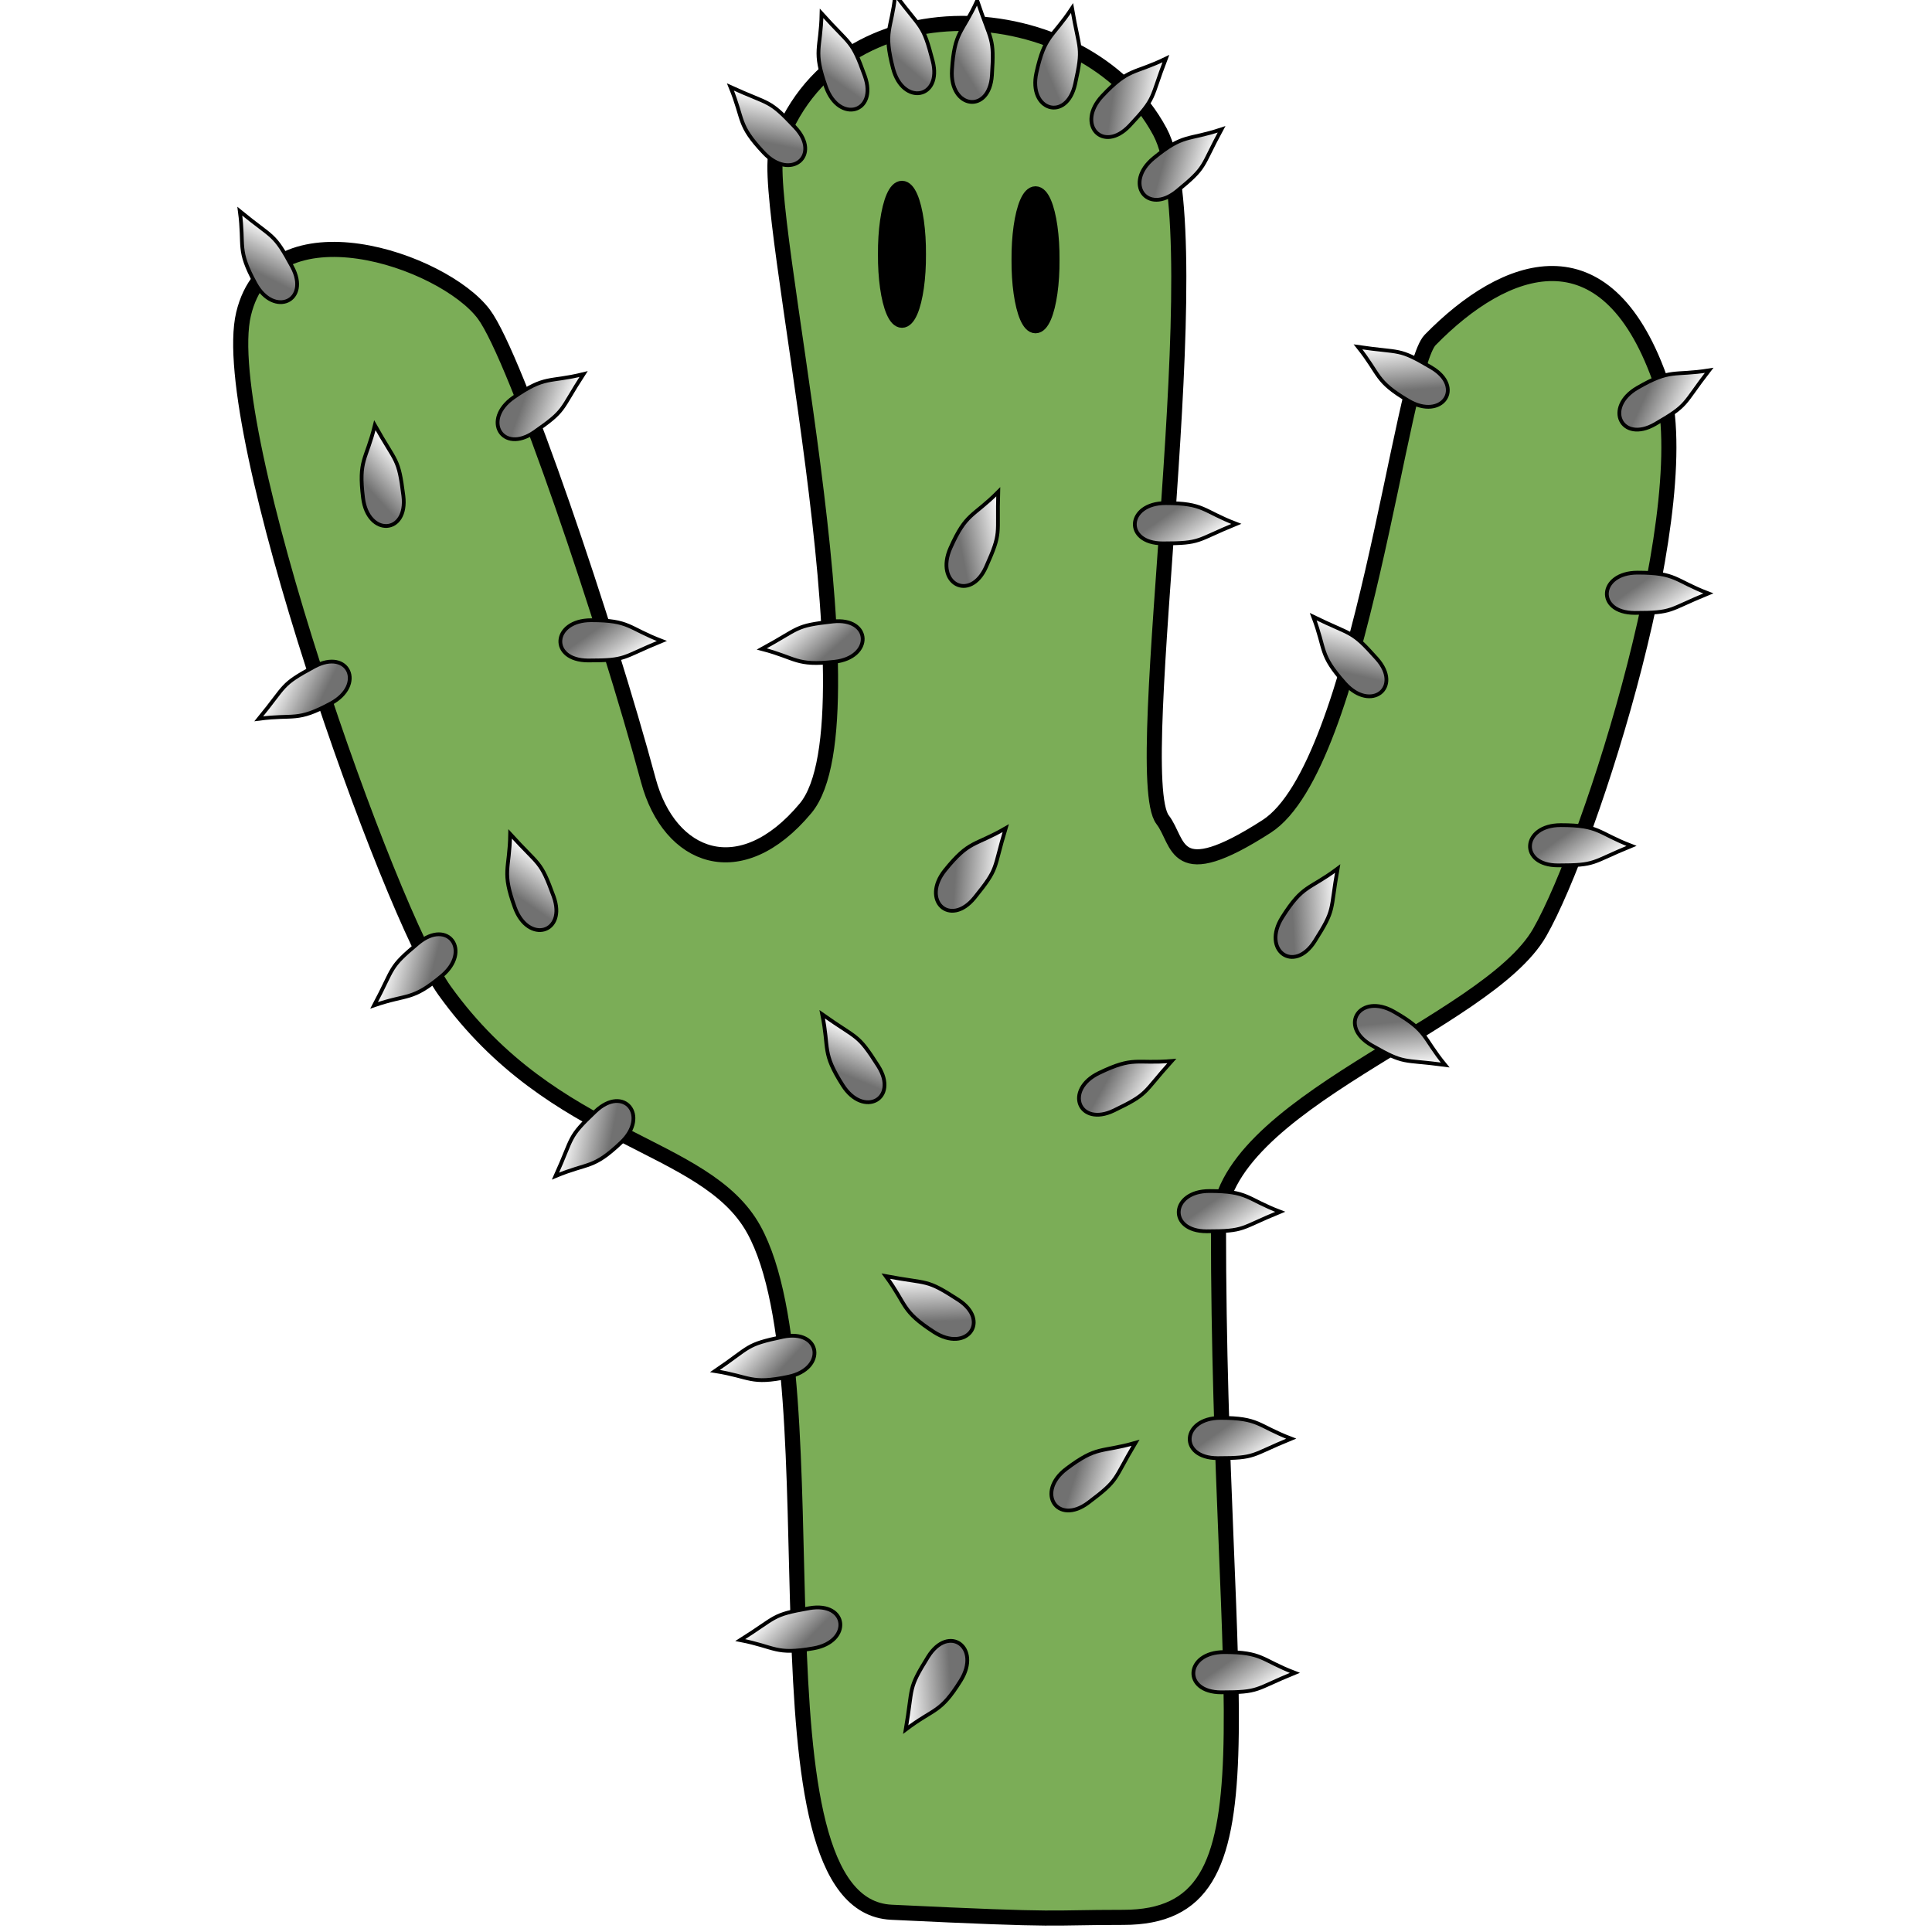
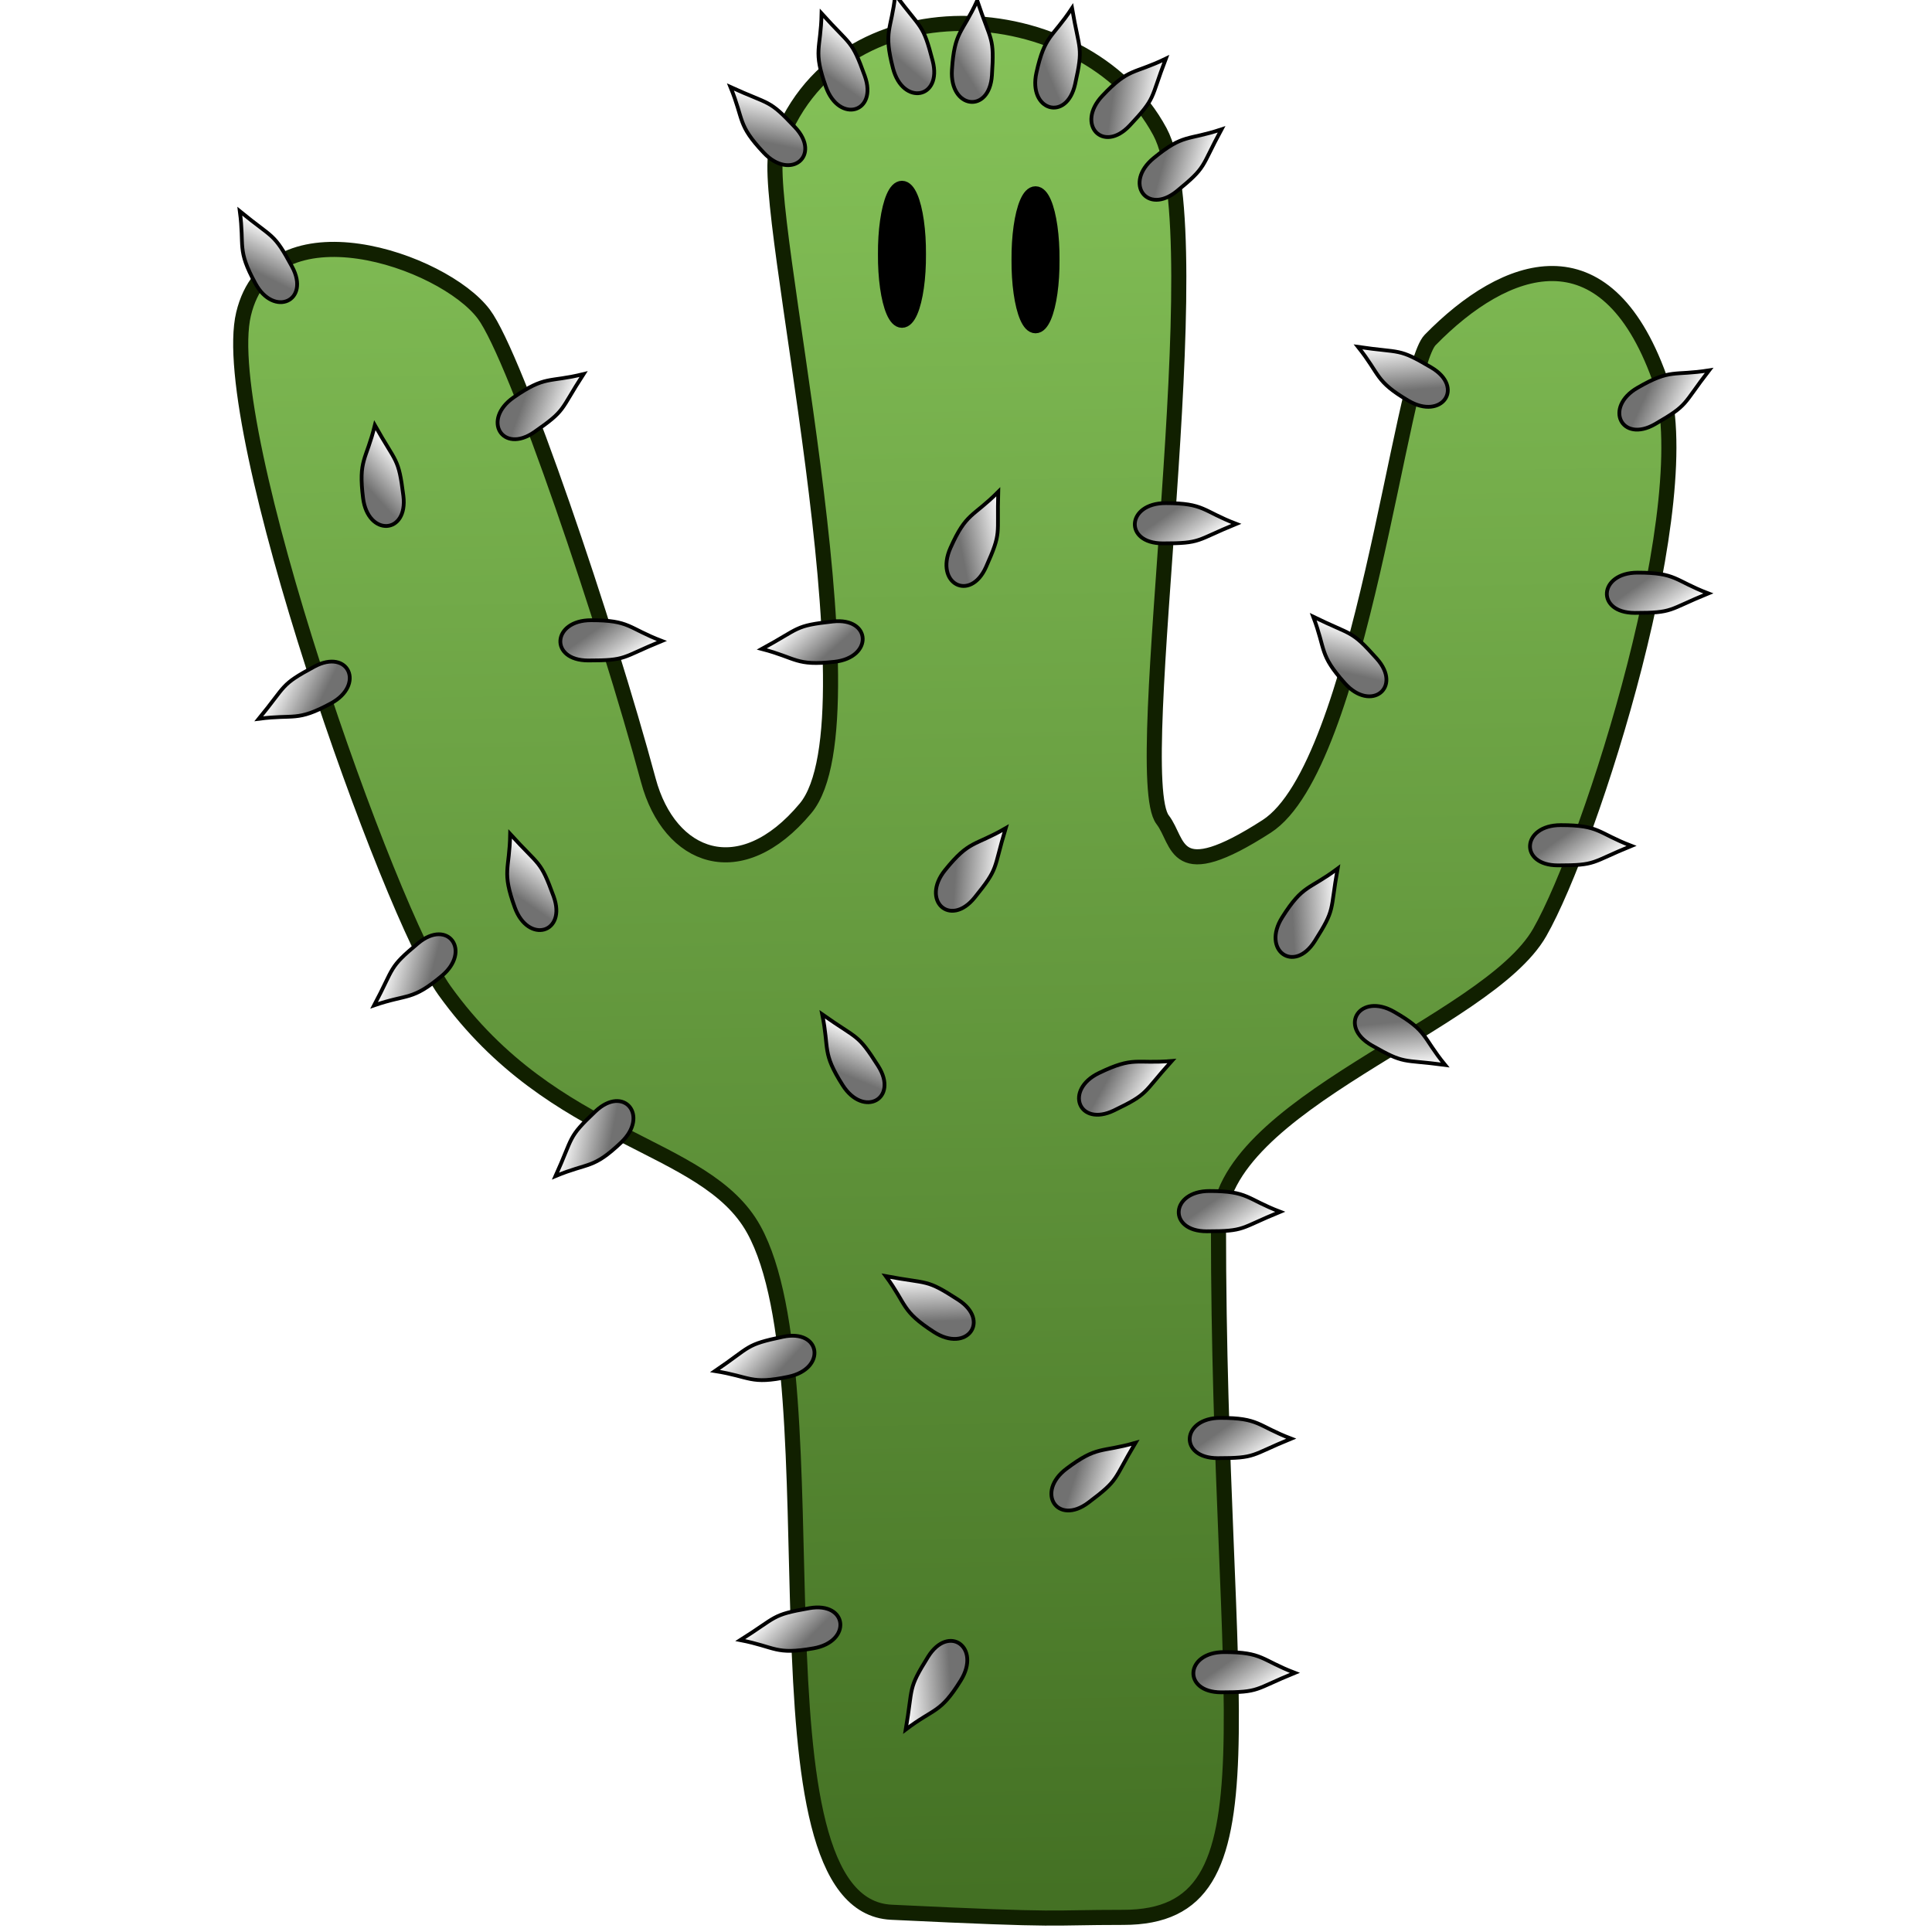
<svg xmlns="http://www.w3.org/2000/svg" xmlns:xlink="http://www.w3.org/1999/xlink" width="128" height="128" id="svg2" version="1.0">
  <defs id="defs4">
+     <linearGradient id="linearGradient4211">
+       <stop style="stop-color:#86c359;stop-opacity:1" offset="0" id="stop4213" />
+       <stop style="stop-color:#447124;stop-opacity:1" offset="1" id="stop4215" />
+     </linearGradient>
    <linearGradient id="linearGradient3108">
      <stop style="stop-color:#717171;stop-opacity:1;" offset="0" id="stop3110" />
      <stop style="stop-color:white;stop-opacity:1;" offset="1" id="stop3112" />
    </linearGradient>
    <linearGradient xlink:href="#linearGradient3108" id="linearGradient3114" x1="73.73" y1="66.057" x2="76.004" y2="69.943" gradientUnits="userSpaceOnUse" gradientTransform="matrix(0.484623,-0.364438,0.440751,0.586102,6.815652,84.59076)" />
    <linearGradient xlink:href="#linearGradient3108" id="linearGradient3118" gradientUnits="userSpaceOnUse" gradientTransform="matrix(0.524919,-0.303535,0.367095,0.634837,46.63821,5.392592)" x1="73.73" y1="66.057" x2="76.004" y2="69.943" />
    <linearGradient xlink:href="#linearGradient3108" id="linearGradient3122" gradientUnits="userSpaceOnUse" gradientTransform="matrix(0.606361,0,0,0.733333,65.11116,-10.59392)" x1="73.73" y1="66.057" x2="76.004" y2="69.943" />
    <linearGradient xlink:href="#linearGradient3108" id="linearGradient3126" gradientUnits="userSpaceOnUse" gradientTransform="matrix(0.606361,0,0,0.733333,60.02026,6.133354)" x1="73.73" y1="66.057" x2="76.004" y2="69.943" />
    <linearGradient xlink:href="#linearGradient3108" id="linearGradient3130" gradientUnits="userSpaceOnUse" gradientTransform="matrix(0.606361,0,0,0.733333,36.74752,30.37578)" x1="73.73" y1="66.057" x2="76.004" y2="69.943" />
    <linearGradient xlink:href="#linearGradient3108" id="linearGradient3134" gradientUnits="userSpaceOnUse" gradientTransform="matrix(0.606361,0,0,0.733333,37.47479,45.40608)" x1="73.73" y1="66.057" x2="76.004" y2="69.943" />
    <linearGradient xlink:href="#linearGradient3108" id="linearGradient3138" gradientUnits="userSpaceOnUse" gradientTransform="matrix(0.606361,0,0,0.733333,37.71722,60.92123)" x1="73.73" y1="66.057" x2="76.004" y2="69.943" />
    <linearGradient xlink:href="#linearGradient3108" id="linearGradient3142" gradientUnits="userSpaceOnUse" gradientTransform="matrix(-0.597233,0.104816,-0.126764,-0.722294,105.0176,149.5091)" x1="73.73" y1="66.057" x2="76.004" y2="69.943" />
    <linearGradient xlink:href="#linearGradient3108" id="linearGradient3146" gradientUnits="userSpaceOnUse" gradientTransform="matrix(-0.593264,0.125348,-0.151595,-0.717493,104.7165,129.7295)" x1="73.73" y1="66.057" x2="76.004" y2="69.943" />
    <linearGradient xlink:href="#linearGradient3108" id="linearGradient3150" gradientUnits="userSpaceOnUse" gradientTransform="matrix(-0.465593,0.388454,-0.469796,-0.563089,93.66833,74.13415)" x1="73.73" y1="66.057" x2="76.004" y2="69.943" />
    <linearGradient xlink:href="#linearGradient3108" id="linearGradient3154" gradientUnits="userSpaceOnUse" gradientTransform="matrix(-0.533427,0.288322,-0.348697,-0.645126,83.16217,68.67116)" x1="73.73" y1="66.057" x2="76.004" y2="69.943" />
    <linearGradient xlink:href="#linearGradient3108" id="linearGradient3158" gradientUnits="userSpaceOnUse" gradientTransform="matrix(-0.28898,-0.53307,0.644695,-0.349493,-5.078194,80.03848)" x1="73.73" y1="66.057" x2="76.004" y2="69.943" />
    <linearGradient xlink:href="#linearGradient3108" id="linearGradient3162" gradientUnits="userSpaceOnUse" gradientTransform="matrix(0.497891,-0.34609,0.418562,0.602149,-29.29291,11.23775)" x1="73.73" y1="66.057" x2="76.004" y2="69.943" />
    <linearGradient xlink:href="#linearGradient3108" id="linearGradient3166" gradientUnits="userSpaceOnUse" gradientTransform="matrix(0.606361,0,0,0.733333,-4.222172,-7.442403)" x1="73.73" y1="66.057" x2="76.004" y2="69.943" />
    <linearGradient xlink:href="#linearGradient3108" id="linearGradient3170" gradientUnits="userSpaceOnUse" gradientTransform="matrix(-0.602684,6.668019e-2,-8.064303e-2,-0.728885,103.7378,87.31455)" x1="73.73" y1="66.057" x2="76.004" y2="69.943" />
    <linearGradient xlink:href="#linearGradient3108" id="linearGradient3174" gradientUnits="userSpaceOnUse" gradientTransform="matrix(-0.415325,-0.441791,0.534302,-0.502294,44.95604,74.97163)" x1="73.73" y1="66.057" x2="76.004" y2="69.943" />
    <linearGradient xlink:href="#linearGradient3108" id="linearGradient3178" gradientUnits="userSpaceOnUse" gradientTransform="matrix(-0.205183,-0.57059,0.690072,-0.248148,23.73196,63.00788)" x1="73.73" y1="66.057" x2="76.004" y2="69.943" />
    <linearGradient xlink:href="#linearGradient3108" id="linearGradient3182" gradientUnits="userSpaceOnUse" gradientTransform="matrix(0.131529,-0.591923,0.715872,0.159072,11.87835,36.63485)" x1="73.73" y1="66.057" x2="76.004" y2="69.943" />
    <linearGradient xlink:href="#linearGradient3108" id="linearGradient3186" gradientUnits="userSpaceOnUse" gradientTransform="matrix(-0.152486,-0.586874,0.709766,-0.184416,23.09991,58.71969)" x1="73.73" y1="66.057" x2="76.004" y2="69.943" />
    <linearGradient xlink:href="#linearGradient3108" id="linearGradient3190" gradientUnits="userSpaceOnUse" gradientTransform="matrix(0.415495,-0.441631,0.534108,0.5025,7.955291,4.694516)" x1="73.73" y1="66.057" x2="76.004" y2="69.943" />
    <linearGradient xlink:href="#linearGradient3108" id="linearGradient3194" gradientUnits="userSpaceOnUse" gradientTransform="matrix(3.899761e-2,-0.605106,0.731815,4.716371e-2,11.84613,44.80127)" x1="73.73" y1="66.057" x2="76.004" y2="69.943" />
    <linearGradient xlink:href="#linearGradient3108" id="linearGradient3198" gradientUnits="userSpaceOnUse" gradientTransform="matrix(-0.522167,-0.308246,0.372793,-0.631508,105.9979,90.39684)" x1="73.73" y1="66.057" x2="76.004" y2="69.943" />
    <linearGradient xlink:href="#linearGradient3108" id="linearGradient3202" gradientUnits="userSpaceOnUse" gradientTransform="matrix(-0.403879,-0.452278,0.546985,-0.488451,81.79517,109.9551)" x1="73.73" y1="66.057" x2="76.004" y2="69.943" />
    <linearGradient xlink:href="#linearGradient3108" id="linearGradient3206" gradientUnits="userSpaceOnUse" gradientTransform="matrix(-0.509054,-0.329451,0.398437,-0.61565,71.92603,152.5635)" x1="73.73" y1="66.057" x2="76.004" y2="69.943" />
    <linearGradient xlink:href="#linearGradient3108" id="linearGradient3210" gradientUnits="userSpaceOnUse" gradientTransform="matrix(0.606361,0,0,0.733333,33.83843,-15.19998)" x1="73.73" y1="66.057" x2="76.004" y2="69.943" />
    <linearGradient xlink:href="#linearGradient3108" id="linearGradient3214" gradientUnits="userSpaceOnUse" gradientTransform="matrix(-0.440132,0.417082,-0.504418,-0.532296,106.0242,81.08106)" x1="73.73" y1="66.057" x2="76.004" y2="69.943" />
    <linearGradient xlink:href="#linearGradient3108" id="linearGradient3218" gradientUnits="userSpaceOnUse" gradientTransform="matrix(-0.320629,0.514656,-0.622424,-0.387769,127.7831,100.1803)" x1="73.73" y1="66.057" x2="76.004" y2="69.943" />
    <linearGradient xlink:href="#linearGradient3108" id="linearGradient3222" gradientUnits="userSpaceOnUse" gradientTransform="matrix(0.469002,-0.384332,0.464811,0.567211,12.11637,0.433102)" x1="73.73" y1="66.057" x2="76.004" y2="69.943" />
    <linearGradient xlink:href="#linearGradient3108" id="linearGradient3238" gradientUnits="userSpaceOnUse" gradientTransform="matrix(0.381276,-0.471489,0.570219,0.461115,-2.401576,60.86158)" x1="73.73" y1="66.057" x2="76.004" y2="69.943" />
    <linearGradient xlink:href="#linearGradient3108" id="linearGradient3242" gradientUnits="userSpaceOnUse" gradientTransform="matrix(0.546312,-0.263092,0.318182,0.66071,12.67146,46.18255)" x1="73.73" y1="66.057" x2="76.004" y2="69.943" />
    <linearGradient xlink:href="#linearGradient3108" id="linearGradient3246" gradientUnits="userSpaceOnUse" gradientTransform="matrix(-0.325356,-0.51168,0.618826,-0.393486,38.15078,134.5439)" x1="73.73" y1="66.057" x2="76.004" y2="69.943" />
    <linearGradient xlink:href="#linearGradient3108" id="linearGradient3250" gradientUnits="userSpaceOnUse" gradientTransform="matrix(0.526081,0.301517,-0.364655,0.636242,78.85703,3.353145)" x1="73.73" y1="66.057" x2="76.004" y2="69.943" />
    <linearGradient xlink:href="#linearGradient3108" id="linearGradient3254" gradientUnits="userSpaceOnUse" gradientTransform="matrix(-7.556471e-2,-0.601634,0.727617,-9.138796e-2,-18.69441,82.08805)" x1="73.73" y1="66.057" x2="76.004" y2="69.943" />
    <linearGradient xlink:href="#linearGradient3108" id="linearGradient3258" gradientUnits="userSpaceOnUse" gradientTransform="matrix(0.324338,-0.512327,0.619608,0.392254,20.74109,71.4642)" x1="73.73" y1="66.057" x2="76.004" y2="69.943" />
    <linearGradient xlink:href="#linearGradient3108" id="linearGradient3262" gradientUnits="userSpaceOnUse" gradientTransform="matrix(0.247196,-0.553686,0.669628,0.298959,0.966839,56.13044)" x1="73.73" y1="66.057" x2="76.004" y2="69.943" />
    <linearGradient xlink:href="#linearGradient3108" id="linearGradient3266" gradientUnits="userSpaceOnUse" gradientTransform="matrix(-0.207305,-0.569823,0.689144,-0.250714,3.331862,117.4859)" x1="73.73" y1="66.057" x2="76.004" y2="69.943" />
+     <linearGradient xlink:href="#linearGradient4211" id="linearGradient4217" x1="63.939" y1="0.564" x2="66.321" y2="125.564" gradientUnits="userSpaceOnUse" />
  </defs>
  <g id="layer1">
-     <path style="color:black;fill:#7bad57;fill-opacity:1;fill-rule:evenodd;stroke:black;stroke-width:1px;stroke-linecap:butt;stroke-linejoin:miter;stroke-miterlimit:4;stroke-dashoffset:0;stroke-opacity:1;marker:none;marker-start:none;marker-mid:none;marker-end:none;visibility:visible;display:inline;overflow:visible" d="M 80.727,81.212 C 80.727,113.596 84.996,127.03 74.424,127.03 C 69.138,127.03 70.993,127.264 59.056,126.691 C 49.121,126.214 55.582,91.669 49.939,81.455 C 46.725,75.636 36.714,75.739 29.457,65.634 C 25.829,60.581 14.344,28.31 16.136,20.804 C 17.928,13.298 29.36,17.224 32.051,20.808 C 34.178,23.64 40.203,41.47 42.956,51.704 C 44.348,56.881 49.045,58.734 53.369,53.553 C 58.388,47.539 50.295,13.513 51.457,9.946 C 55.202,-1.555 71.879,-0.534 76.848,8.727 C 80.51,15.55 74.737,51.34 77.028,54.31 C 78.174,55.795 77.686,58.763 83.918,54.751 C 90.149,50.739 92.8,24.52 94.752,22.523 C 99.74,17.42 106.342,15.055 109.94,25.024 C 112.752,32.817 105.403,55.844 102.009,61.777 C 98.492,67.927 80.727,73.116 80.727,81.212 z " id="path1872" />
+     <path style="color:black;fill:url(#linearGradient4217);fill-opacity:1;fill-rule:evenodd;stroke:#112000;stroke-width:1px;stroke-linecap:butt;stroke-linejoin:miter;stroke-miterlimit:4;stroke-dashoffset:0;stroke-opacity:1;marker:none;marker-start:none;marker-mid:none;marker-end:none;visibility:visible;display:inline;overflow:visible" d="M 80.727,81.212 C 80.727,113.596 84.996,127.03 74.424,127.03 C 69.138,127.03 70.993,127.264 59.056,126.691 C 49.121,126.214 55.582,91.669 49.939,81.455 C 46.725,75.636 36.714,75.739 29.457,65.634 C 25.829,60.581 14.344,28.31 16.136,20.804 C 17.928,13.298 29.36,17.224 32.051,20.808 C 34.178,23.64 40.203,41.47 42.956,51.704 C 44.348,56.881 49.045,58.734 53.369,53.553 C 58.388,47.539 50.295,13.513 51.457,9.946 C 55.202,-1.555 71.879,-0.534 76.848,8.727 C 80.51,15.55 74.737,51.34 77.028,54.31 C 78.174,55.795 77.686,58.763 83.918,54.751 C 90.149,50.739 92.8,24.52 94.752,22.523 C 99.74,17.42 106.342,15.055 109.94,25.024 C 112.752,32.817 105.403,55.844 102.009,61.777 C 98.492,67.927 80.727,73.116 80.727,81.212 z " id="path1872" />
    <path style="opacity:1;color:black;fill:black;fill-opacity:1;fill-rule:evenodd;stroke:black;stroke-width:1px;stroke-linecap:butt;stroke-linejoin:miter;marker:none;marker-start:none;marker-mid:none;marker-end:none;stroke-miterlimit:4;stroke-dasharray:none;stroke-dashoffset:0;stroke-opacity:1;visibility:visible;display:inline;overflow:visible" id="path1877" d="M 60.848 16.848 A 1.091 4.242 0 1 1  58.667,16.848 A 1.091 4.242 0 1 1  60.848 16.848 z" />
    <path style="opacity:1;color:black;fill:black;fill-opacity:1;fill-rule:evenodd;stroke:black;stroke-width:1px;stroke-linecap:butt;stroke-linejoin:miter;marker:none;marker-start:none;marker-mid:none;marker-end:none;stroke-miterlimit:4;stroke-dasharray:none;stroke-dashoffset:0;stroke-opacity:1;visibility:visible;display:inline;overflow:visible" id="path1881" d="M 60.848 16.848 A 1.091 4.242 0 1 1  58.667,16.848 A 1.091 4.242 0 1 1  60.848 16.848 z" transform="translate(8.848484,0.363642)" />
    <path style="color:black;fill:url(#linearGradient3114);fill-opacity:1;fill-rule:evenodd;stroke:black;stroke-width:0.25;stroke-linecap:butt;stroke-linejoin:miter;marker:none;marker-start:none;marker-mid:none;marker-end:none;stroke-miterlimit:4;stroke-dasharray:none;stroke-dashoffset:0;stroke-opacity:1;visibility:visible;display:inline;overflow:visible" d="M 75.229,95.589 C 73.724,98.109 74.178,97.996 72.111,99.55 C 70.044,101.105 68.591,98.861 70.658,97.306 C 72.725,95.752 72.915,96.254 75.229,95.589 z " id="path2218" />
    <path style="color:black;fill:url(#linearGradient3118);fill-opacity:1;fill-rule:evenodd;stroke:black;stroke-width:0.25;stroke-linecap:butt;stroke-linejoin:miter;marker:none;marker-start:none;marker-mid:none;marker-end:none;stroke-miterlimit:4;stroke-dasharray:none;stroke-dashoffset:0;stroke-opacity:1;visibility:visible;display:inline;overflow:visible" d="M 113.233,24.536 C 111.436,26.857 111.9,26.798 109.661,28.093 C 107.422,29.388 106.25,26.985 108.489,25.691 C 110.728,24.396 110.856,24.917 113.233,24.536 z " id="path3116" />
    <path style="color:black;fill:url(#linearGradient3122);fill-opacity:1;fill-rule:evenodd;stroke:black;stroke-width:0.25;stroke-linecap:butt;stroke-linejoin:miter;marker:none;marker-start:none;marker-mid:none;marker-end:none;stroke-miterlimit:4;stroke-dasharray:none;stroke-dashoffset:0;stroke-opacity:1;visibility:visible;display:inline;overflow:visible" d="M 113.179,39.314 C 110.461,40.424 110.892,40.606 108.306,40.606 C 105.72,40.606 105.907,37.939 108.493,37.939 C 111.08,37.939 110.93,38.455 113.179,39.314 z " id="path3120" />
    <path style="color:black;fill:url(#linearGradient3126);fill-opacity:1;fill-rule:evenodd;stroke:black;stroke-width:0.25;stroke-linecap:butt;stroke-linejoin:miter;marker:none;marker-start:none;marker-mid:none;marker-end:none;stroke-miterlimit:4;stroke-dasharray:none;stroke-dashoffset:0;stroke-opacity:1;visibility:visible;display:inline;overflow:visible" d="M 108.088,56.042 C 105.37,57.151 105.802,57.333 103.215,57.333 C 100.629,57.333 100.816,54.667 103.403,54.667 C 105.989,54.667 105.839,55.182 108.088,56.042 z " id="path3124" />
    <path style="color:black;fill:url(#linearGradient3130);fill-opacity:1;fill-rule:evenodd;stroke:black;stroke-width:0.25;stroke-linecap:butt;stroke-linejoin:miter;marker:none;marker-start:none;marker-mid:none;marker-end:none;stroke-miterlimit:4;stroke-dasharray:none;stroke-dashoffset:0;stroke-opacity:1;visibility:visible;display:inline;overflow:visible" d="M 84.815,80.284 C 82.098,81.394 82.529,81.576 79.942,81.576 C 77.356,81.576 77.543,78.909 80.13,78.909 C 82.716,78.909 82.566,79.424 84.815,80.284 z " id="path3128" />
    <path style="color:black;fill:url(#linearGradient3134);fill-opacity:1;fill-rule:evenodd;stroke:black;stroke-width:0.25;stroke-linecap:butt;stroke-linejoin:miter;marker:none;marker-start:none;marker-mid:none;marker-end:none;stroke-miterlimit:4;stroke-dasharray:none;stroke-dashoffset:0;stroke-opacity:1;visibility:visible;display:inline;overflow:visible" d="M 85.543,95.314 C 82.825,96.424 83.256,96.606 80.67,96.606 C 78.083,96.606 78.271,93.939 80.857,93.939 C 83.444,93.939 83.294,94.455 85.543,95.314 z " id="path3132" />
    <path style="color:black;fill:url(#linearGradient3138);fill-opacity:1;fill-rule:evenodd;stroke:black;stroke-width:0.25;stroke-linecap:butt;stroke-linejoin:miter;marker:none;marker-start:none;marker-mid:none;marker-end:none;stroke-miterlimit:4;stroke-dasharray:none;stroke-dashoffset:0;stroke-opacity:1;visibility:visible;display:inline;overflow:visible" d="M 85.785,110.83 C 83.067,111.939 83.499,112.121 80.912,112.121 C 78.326,112.121 78.513,109.455 81.099,109.455 C 83.686,109.455 83.536,109.97 85.785,110.83 z " id="path3136" />
    <path style="color:black;fill:url(#linearGradient3142);fill-opacity:1;fill-rule:evenodd;stroke:black;stroke-width:0.25;stroke-linecap:butt;stroke-linejoin:miter;marker:none;marker-start:none;marker-mid:none;marker-end:none;stroke-miterlimit:4;stroke-dasharray:none;stroke-dashoffset:0;stroke-opacity:1;visibility:visible;display:inline;overflow:visible" d="M 49.046,108.661 C 51.531,107.098 51.075,106.994 53.623,106.547 C 56.17,106.099 56.446,108.758 53.899,109.205 C 51.351,109.653 51.41,109.119 49.046,108.661 z " id="path3140" />
    <path style="color:black;fill:url(#linearGradient3146);fill-opacity:1;fill-rule:evenodd;stroke:black;stroke-width:0.25;stroke-linecap:butt;stroke-linejoin:miter;marker:none;marker-start:none;marker-mid:none;marker-end:none;stroke-miterlimit:4;stroke-dasharray:none;stroke-dashoffset:0;stroke-opacity:1;visibility:visible;display:inline;overflow:visible" d="M 47.37,90.836 C 49.799,89.188 49.34,89.099 51.871,88.565 C 54.401,88.03 54.769,90.678 52.238,91.212 C 49.708,91.747 49.748,91.212 47.37,90.836 z " id="path3144" />
    <path style="color:black;fill:url(#linearGradient3150);fill-opacity:1;fill-rule:evenodd;stroke:black;stroke-width:0.25;stroke-linecap:butt;stroke-linejoin:miter;marker:none;marker-start:none;marker-mid:none;marker-end:none;stroke-miterlimit:4;stroke-dasharray:none;stroke-dashoffset:0;stroke-opacity:1;visibility:visible;display:inline;overflow:visible" d="M 24.787,66.606 C 26.162,64.013 25.715,64.149 27.701,62.492 C 29.687,60.835 31.251,63.003 29.265,64.66 C 27.279,66.317 27.064,65.825 24.787,66.606 z " id="path3148" />
    <path style="color:black;fill:url(#linearGradient3154);fill-opacity:1;fill-rule:evenodd;stroke:black;stroke-width:0.25;stroke-linecap:butt;stroke-linejoin:miter;marker:none;marker-start:none;marker-mid:none;marker-end:none;stroke-miterlimit:4;stroke-dasharray:none;stroke-dashoffset:0;stroke-opacity:1;visibility:visible;display:inline;overflow:visible" d="M 17.145,47.622 C 19.008,45.354 18.542,45.398 20.818,44.169 C 23.093,42.939 24.196,45.374 21.921,46.604 C 19.645,47.833 19.532,47.309 17.145,47.622 z " id="path3152" />
    <path style="color:black;fill:url(#linearGradient3158);fill-opacity:1;fill-rule:evenodd;stroke:black;stroke-width:0.25;stroke-linecap:butt;stroke-linejoin:miter;marker:none;marker-start:none;marker-mid:none;marker-end:none;stroke-miterlimit:4;stroke-dasharray:none;stroke-dashoffset:0;stroke-opacity:1;visibility:visible;display:inline;overflow:visible" d="M 15.889,13.995 C 18.16,15.856 18.115,15.39 19.347,17.664 C 20.58,19.938 18.146,21.044 16.914,18.77 C 15.681,16.496 16.206,16.382 15.889,13.995 z " id="path3156" />
    <path style="color:black;fill:url(#linearGradient3162);fill-opacity:1;fill-rule:evenodd;stroke:black;stroke-width:0.25;stroke-linecap:butt;stroke-linejoin:miter;marker:none;marker-start:none;marker-mid:none;marker-end:none;stroke-miterlimit:4;stroke-dasharray:none;stroke-dashoffset:0;stroke-opacity:1;visibility:visible;display:inline;overflow:visible" d="M 38.662,24.783 C 37.064,27.245 37.522,27.148 35.398,28.625 C 33.274,30.101 31.906,27.804 34.03,26.328 C 36.154,24.852 36.325,25.36 38.662,24.783 z " id="path3160" />
    <path style="color:black;fill:url(#linearGradient3166);fill-opacity:1;fill-rule:evenodd;stroke:black;stroke-width:0.25;stroke-linecap:butt;stroke-linejoin:miter;marker:none;marker-start:none;marker-mid:none;marker-end:none;stroke-miterlimit:4;stroke-dasharray:none;stroke-dashoffset:0;stroke-opacity:1;visibility:visible;display:inline;overflow:visible" d="M 43.846,42.466 C 41.128,43.576 41.559,43.758 38.973,43.758 C 36.386,43.758 36.574,41.091 39.16,41.091 C 41.747,41.091 41.597,41.606 43.846,42.466 z " id="path3164" />
    <path style="color:black;fill:url(#linearGradient3170);fill-opacity:1;fill-rule:evenodd;stroke:black;stroke-width:0.25;stroke-linecap:butt;stroke-linejoin:miter;marker:none;marker-start:none;marker-mid:none;marker-end:none;stroke-miterlimit:4;stroke-dasharray:none;stroke-dashoffset:0;stroke-opacity:1;visibility:visible;display:inline;overflow:visible" d="M 50.473,42.995 C 53.052,41.593 52.604,41.46 55.175,41.175 C 57.745,40.891 57.852,43.562 55.282,43.846 C 52.711,44.131 52.803,43.602 50.473,42.995 z " id="path3168" />
    <path style="color:black;fill:url(#linearGradient3174);fill-opacity:1;fill-rule:evenodd;stroke:black;stroke-width:0.25;stroke-linecap:butt;stroke-linejoin:miter;marker:none;marker-start:none;marker-mid:none;marker-end:none;stroke-miterlimit:4;stroke-dasharray:none;stroke-dashoffset:0;stroke-opacity:1;visibility:visible;display:inline;overflow:visible" d="M 48.395,5.765 C 51.065,6.985 50.902,6.546 52.674,8.431 C 54.445,10.315 52.374,12.005 50.603,10.121 C 48.831,8.236 49.309,7.993 48.395,5.765 z " id="path3172" />
    <path style="color:black;fill:url(#linearGradient3178);fill-opacity:1;fill-rule:evenodd;stroke:black;stroke-width:0.25;stroke-linecap:butt;stroke-linejoin:miter;marker:none;marker-start:none;marker-mid:none;marker-end:none;stroke-miterlimit:4;stroke-dasharray:none;stroke-dashoffset:0;stroke-opacity:1;visibility:visible;display:inline;overflow:visible" d="M 54.431,0.887 C 56.394,3.069 56.42,2.602 57.295,5.036 C 58.17,7.47 55.598,8.196 54.722,5.762 C 53.847,3.328 54.383,3.295 54.431,0.887 z " id="path3176" />
    <path style="color:black;fill:url(#linearGradient3182);fill-opacity:1;fill-rule:evenodd;stroke:black;stroke-width:0.25;stroke-linecap:butt;stroke-linejoin:miter;marker:none;marker-start:none;marker-mid:none;marker-end:none;stroke-miterlimit:4;stroke-dasharray:none;stroke-dashoffset:0;stroke-opacity:1;visibility:visible;display:inline;overflow:visible" d="M 71.025,0.537 C 71.519,3.431 71.79,3.05 71.229,5.575 C 70.668,8.099 68.105,7.338 68.666,4.813 C 69.227,2.288 69.698,2.546 71.025,0.537 z " id="path3180" />
    <path style="color:black;fill:url(#linearGradient3186);fill-opacity:1;fill-rule:evenodd;stroke:black;stroke-width:0.25;stroke-linecap:butt;stroke-linejoin:miter;marker:none;marker-start:none;marker-mid:none;marker-end:none;stroke-miterlimit:4;stroke-dasharray:none;stroke-dashoffset:0;stroke-opacity:1;visibility:visible;display:inline;overflow:visible" d="M 59.316,-0.354 C 61.074,1.997 61.142,1.534 61.792,4.037 C 62.442,6.541 59.814,7.03 59.164,4.527 C 58.513,2.023 59.05,2.039 59.316,-0.354 z " id="path3184" />
    <path style="color:black;fill:url(#linearGradient3190);fill-opacity:1;fill-rule:evenodd;stroke:black;stroke-width:0.25;stroke-linecap:butt;stroke-linejoin:miter;marker:none;marker-start:none;marker-mid:none;marker-end:none;stroke-miterlimit:4;stroke-dasharray:none;stroke-dashoffset:0;stroke-opacity:1;visibility:visible;display:inline;overflow:visible" d="M 77.242,3.884 C 76.188,6.623 76.616,6.434 74.844,8.318 C 73.072,10.202 71.258,8.238 73.03,6.354 C 74.803,4.47 75.075,4.933 77.242,3.884 z " id="path3188" />
    <path style="color:black;fill:url(#linearGradient3194);fill-opacity:1;fill-rule:evenodd;stroke:black;stroke-width:0.25;stroke-linecap:butt;stroke-linejoin:miter;marker:none;marker-start:none;marker-mid:none;marker-end:none;stroke-miterlimit:4;stroke-dasharray:none;stroke-dashoffset:0;stroke-opacity:1;visibility:visible;display:inline;overflow:visible" d="M 64.743,0.043 C 65.675,2.826 65.885,2.408 65.718,4.989 C 65.552,7.57 62.903,7.211 63.069,4.63 C 63.235,2.049 63.74,2.232 64.743,0.043 z " id="path3192" />
    <path style="color:black;fill:url(#linearGradient3198);fill-opacity:1;fill-rule:evenodd;stroke:black;stroke-width:0.25;stroke-linecap:butt;stroke-linejoin:miter;marker:none;marker-start:none;marker-mid:none;marker-end:none;stroke-miterlimit:4;stroke-dasharray:none;stroke-dashoffset:0;stroke-opacity:1;visibility:visible;display:inline;overflow:visible" d="M 89.975,22.983 C 92.88,23.409 92.601,23.033 94.829,24.348 C 97.056,25.663 95.539,27.864 93.311,26.549 C 91.084,25.234 91.475,24.867 89.975,22.983 z " id="path3196" />
    <path style="color:black;fill:url(#linearGradient3202);fill-opacity:1;fill-rule:evenodd;stroke:black;stroke-width:0.25;stroke-linecap:butt;stroke-linejoin:miter;marker:none;marker-start:none;marker-mid:none;marker-end:none;stroke-miterlimit:4;stroke-dasharray:none;stroke-dashoffset:0;stroke-opacity:1;visibility:visible;display:inline;overflow:visible" d="M 87.005,40.859 C 89.642,42.147 89.491,41.705 91.214,43.634 C 92.937,45.563 90.823,47.199 89.1,45.27 C 87.377,43.341 87.861,43.11 87.005,40.859 z " id="path3200" />
    <path style="color:black;fill:url(#linearGradient3206);fill-opacity:1;fill-rule:evenodd;stroke:black;stroke-width:0.25;stroke-linecap:butt;stroke-linejoin:miter;marker:none;marker-start:none;marker-mid:none;marker-end:none;stroke-miterlimit:4;stroke-dasharray:none;stroke-dashoffset:0;stroke-opacity:1;visibility:visible;display:inline;overflow:visible" d="M 58.688,84.548 C 61.573,85.093 61.31,84.706 63.481,86.111 C 65.653,87.516 64.046,89.653 61.875,88.248 C 59.704,86.843 60.109,86.492 58.688,84.548 z " id="path3204" />
    <path style="color:black;fill:url(#linearGradient3210);fill-opacity:1;fill-rule:evenodd;stroke:black;stroke-width:0.25;stroke-linecap:butt;stroke-linejoin:miter;marker:none;marker-start:none;marker-mid:none;marker-end:none;stroke-miterlimit:4;stroke-dasharray:none;stroke-dashoffset:0;stroke-opacity:1;visibility:visible;display:inline;overflow:visible" d="M 81.906,34.708 C 79.189,35.818 79.62,36 77.033,36 C 74.447,36 74.634,33.333 77.221,33.333 C 79.807,33.333 79.657,33.849 81.906,34.708 z " id="path3208" />
    <path style="color:black;fill:url(#linearGradient3214);fill-opacity:1;fill-rule:evenodd;stroke:black;stroke-width:0.25;stroke-linecap:butt;stroke-linejoin:miter;marker:none;marker-start:none;marker-mid:none;marker-end:none;stroke-miterlimit:4;stroke-dasharray:none;stroke-dashoffset:0;stroke-opacity:1;visibility:visible;display:inline;overflow:visible" d="M 36.805,77.918 C 38.014,75.243 37.576,75.407 39.453,73.628 C 41.331,71.849 43.029,73.914 41.151,75.693 C 39.274,77.472 39.028,76.995 36.805,77.918 z " id="path3212" />
    <path style="color:black;fill:url(#linearGradient3218);fill-opacity:1;fill-rule:evenodd;stroke:black;stroke-width:0.25;stroke-linecap:butt;stroke-linejoin:miter;marker:none;marker-start:none;marker-mid:none;marker-end:none;stroke-miterlimit:4;stroke-dasharray:none;stroke-dashoffset:0;stroke-opacity:1;visibility:visible;display:inline;overflow:visible" d="M 60.006,114.588 C 60.501,111.695 60.119,111.964 61.486,109.769 C 62.854,107.574 65.018,109.143 63.65,111.338 C 62.283,113.534 61.925,113.134 60.006,114.588 z " id="path3216" />
    <path style="color:black;fill:url(#linearGradient3222);fill-opacity:1;fill-rule:evenodd;stroke:black;stroke-width:0.25;stroke-linecap:butt;stroke-linejoin:miter;marker:none;marker-start:none;marker-mid:none;marker-end:none;stroke-miterlimit:4;stroke-dasharray:none;stroke-dashoffset:0;stroke-opacity:1;visibility:visible;display:inline;overflow:visible" d="M 80.929,8.569 C 79.53,11.15 79.979,11.017 77.979,12.656 C 75.978,14.296 74.433,12.114 76.433,10.475 C 78.434,8.836 78.644,9.329 80.929,8.569 z " id="path3220" />
    <path style="color:black;fill:url(#linearGradient3238);fill-opacity:1;fill-rule:evenodd;stroke:black;stroke-width:0.25;stroke-linecap:butt;stroke-linejoin:miter;marker:none;marker-start:none;marker-mid:none;marker-end:none;stroke-miterlimit:4;stroke-dasharray:none;stroke-dashoffset:0;stroke-opacity:1;visibility:visible;display:inline;overflow:visible" d="M 66.631,54.867 C 65.785,57.678 66.197,57.458 64.571,59.469 C 62.944,61.48 60.989,59.657 62.615,57.646 C 64.241,55.635 64.548,56.076 66.631,54.867 z " id="path3236" />
    <path style="color:black;fill:url(#linearGradient3242);fill-opacity:1;fill-rule:evenodd;stroke:black;stroke-width:0.25;stroke-linecap:butt;stroke-linejoin:miter;marker:none;marker-start:none;marker-mid:none;marker-end:none;stroke-miterlimit:4;stroke-dasharray:none;stroke-dashoffset:0;stroke-opacity:1;visibility:visible;display:inline;overflow:visible" d="M 77.634,70.292 C 75.667,72.471 76.134,72.448 73.804,73.57 C 71.473,74.693 70.485,72.209 72.815,71.087 C 75.146,69.964 75.234,70.494 77.634,70.292 z " id="path3240" />
    <path style="color:black;fill:url(#linearGradient3246);fill-opacity:1;fill-rule:evenodd;stroke:black;stroke-width:0.25;stroke-linecap:butt;stroke-linejoin:miter;marker:none;marker-start:none;marker-mid:none;marker-end:none;stroke-miterlimit:4;stroke-dasharray:none;stroke-dashoffset:0;stroke-opacity:1;visibility:visible;display:inline;overflow:visible" d="M 54.474,67.202 C 56.869,68.9 56.791,68.439 58.179,70.621 C 59.567,72.804 57.216,74.077 55.828,71.894 C 54.44,69.711 54.956,69.561 54.474,67.202 z " id="path3244" />
    <path style="color:black;fill:url(#linearGradient3250);fill-opacity:1;fill-rule:evenodd;stroke:black;stroke-width:0.25;stroke-linecap:butt;stroke-linejoin:miter;marker:none;marker-start:none;marker-mid:none;marker-end:none;stroke-miterlimit:4;stroke-dasharray:none;stroke-dashoffset:0;stroke-opacity:1;visibility:visible;display:inline;overflow:visible" d="M 95.744,70.556 C 92.834,70.167 93.118,70.539 90.873,69.253 C 88.629,67.967 90.118,65.747 92.362,67.033 C 94.606,68.319 94.22,68.692 95.744,70.556 z " id="path3248" />
    <path style="color:black;fill:url(#linearGradient3254);fill-opacity:1;fill-rule:evenodd;stroke:black;stroke-width:0.25;stroke-linecap:butt;stroke-linejoin:miter;marker:none;marker-start:none;marker-mid:none;marker-end:none;stroke-miterlimit:4;stroke-dasharray:none;stroke-dashoffset:0;stroke-opacity:1;visibility:visible;display:inline;overflow:visible" d="M 24.835,28.175 C 26.274,30.733 26.401,30.283 26.724,32.849 C 27.046,35.416 24.377,35.562 24.054,32.996 C 23.732,30.429 24.262,30.514 24.835,28.175 z " id="path3252" />
    <path style="color:black;fill:url(#linearGradient3258);fill-opacity:1;fill-rule:evenodd;stroke:black;stroke-width:0.25;stroke-linecap:butt;stroke-linejoin:miter;marker:none;marker-start:none;marker-mid:none;marker-end:none;stroke-miterlimit:4;stroke-dasharray:none;stroke-dashoffset:0;stroke-opacity:1;visibility:visible;display:inline;overflow:visible" d="M 88.621,57.546 C 88.105,60.436 88.489,60.169 87.106,62.354 C 85.722,64.54 83.569,62.955 84.953,60.77 C 86.336,58.584 86.691,58.987 88.621,57.546 z " id="path3256" />
    <path style="color:black;fill:url(#linearGradient3262);fill-opacity:1;fill-rule:evenodd;stroke:black;stroke-width:0.25;stroke-linecap:butt;stroke-linejoin:miter;marker:none;marker-start:none;marker-mid:none;marker-end:none;stroke-miterlimit:4;stroke-dasharray:none;stroke-dashoffset:0;stroke-opacity:1;visibility:visible;display:inline;overflow:visible" d="M 66.135,32.584 C 66.041,35.518 66.383,35.199 65.328,37.561 C 64.274,39.923 61.915,38.664 62.97,36.302 C 64.024,33.941 64.434,34.288 66.135,32.584 z " id="path3260" />
    <path style="color:black;fill:url(#linearGradient3266);fill-opacity:1;fill-rule:evenodd;stroke:black;stroke-width:0.25;stroke-linecap:butt;stroke-linejoin:miter;marker:none;marker-start:none;marker-mid:none;marker-end:none;stroke-miterlimit:4;stroke-dasharray:none;stroke-dashoffset:0;stroke-opacity:1;visibility:visible;display:inline;overflow:visible" d="M 33.799,55.252 C 35.771,57.426 35.795,56.959 36.679,59.389 C 37.563,61.82 34.993,62.556 34.109,60.125 C 33.225,57.694 33.76,57.659 33.799,55.252 z " id="path3264" />
  </g>
</svg>
